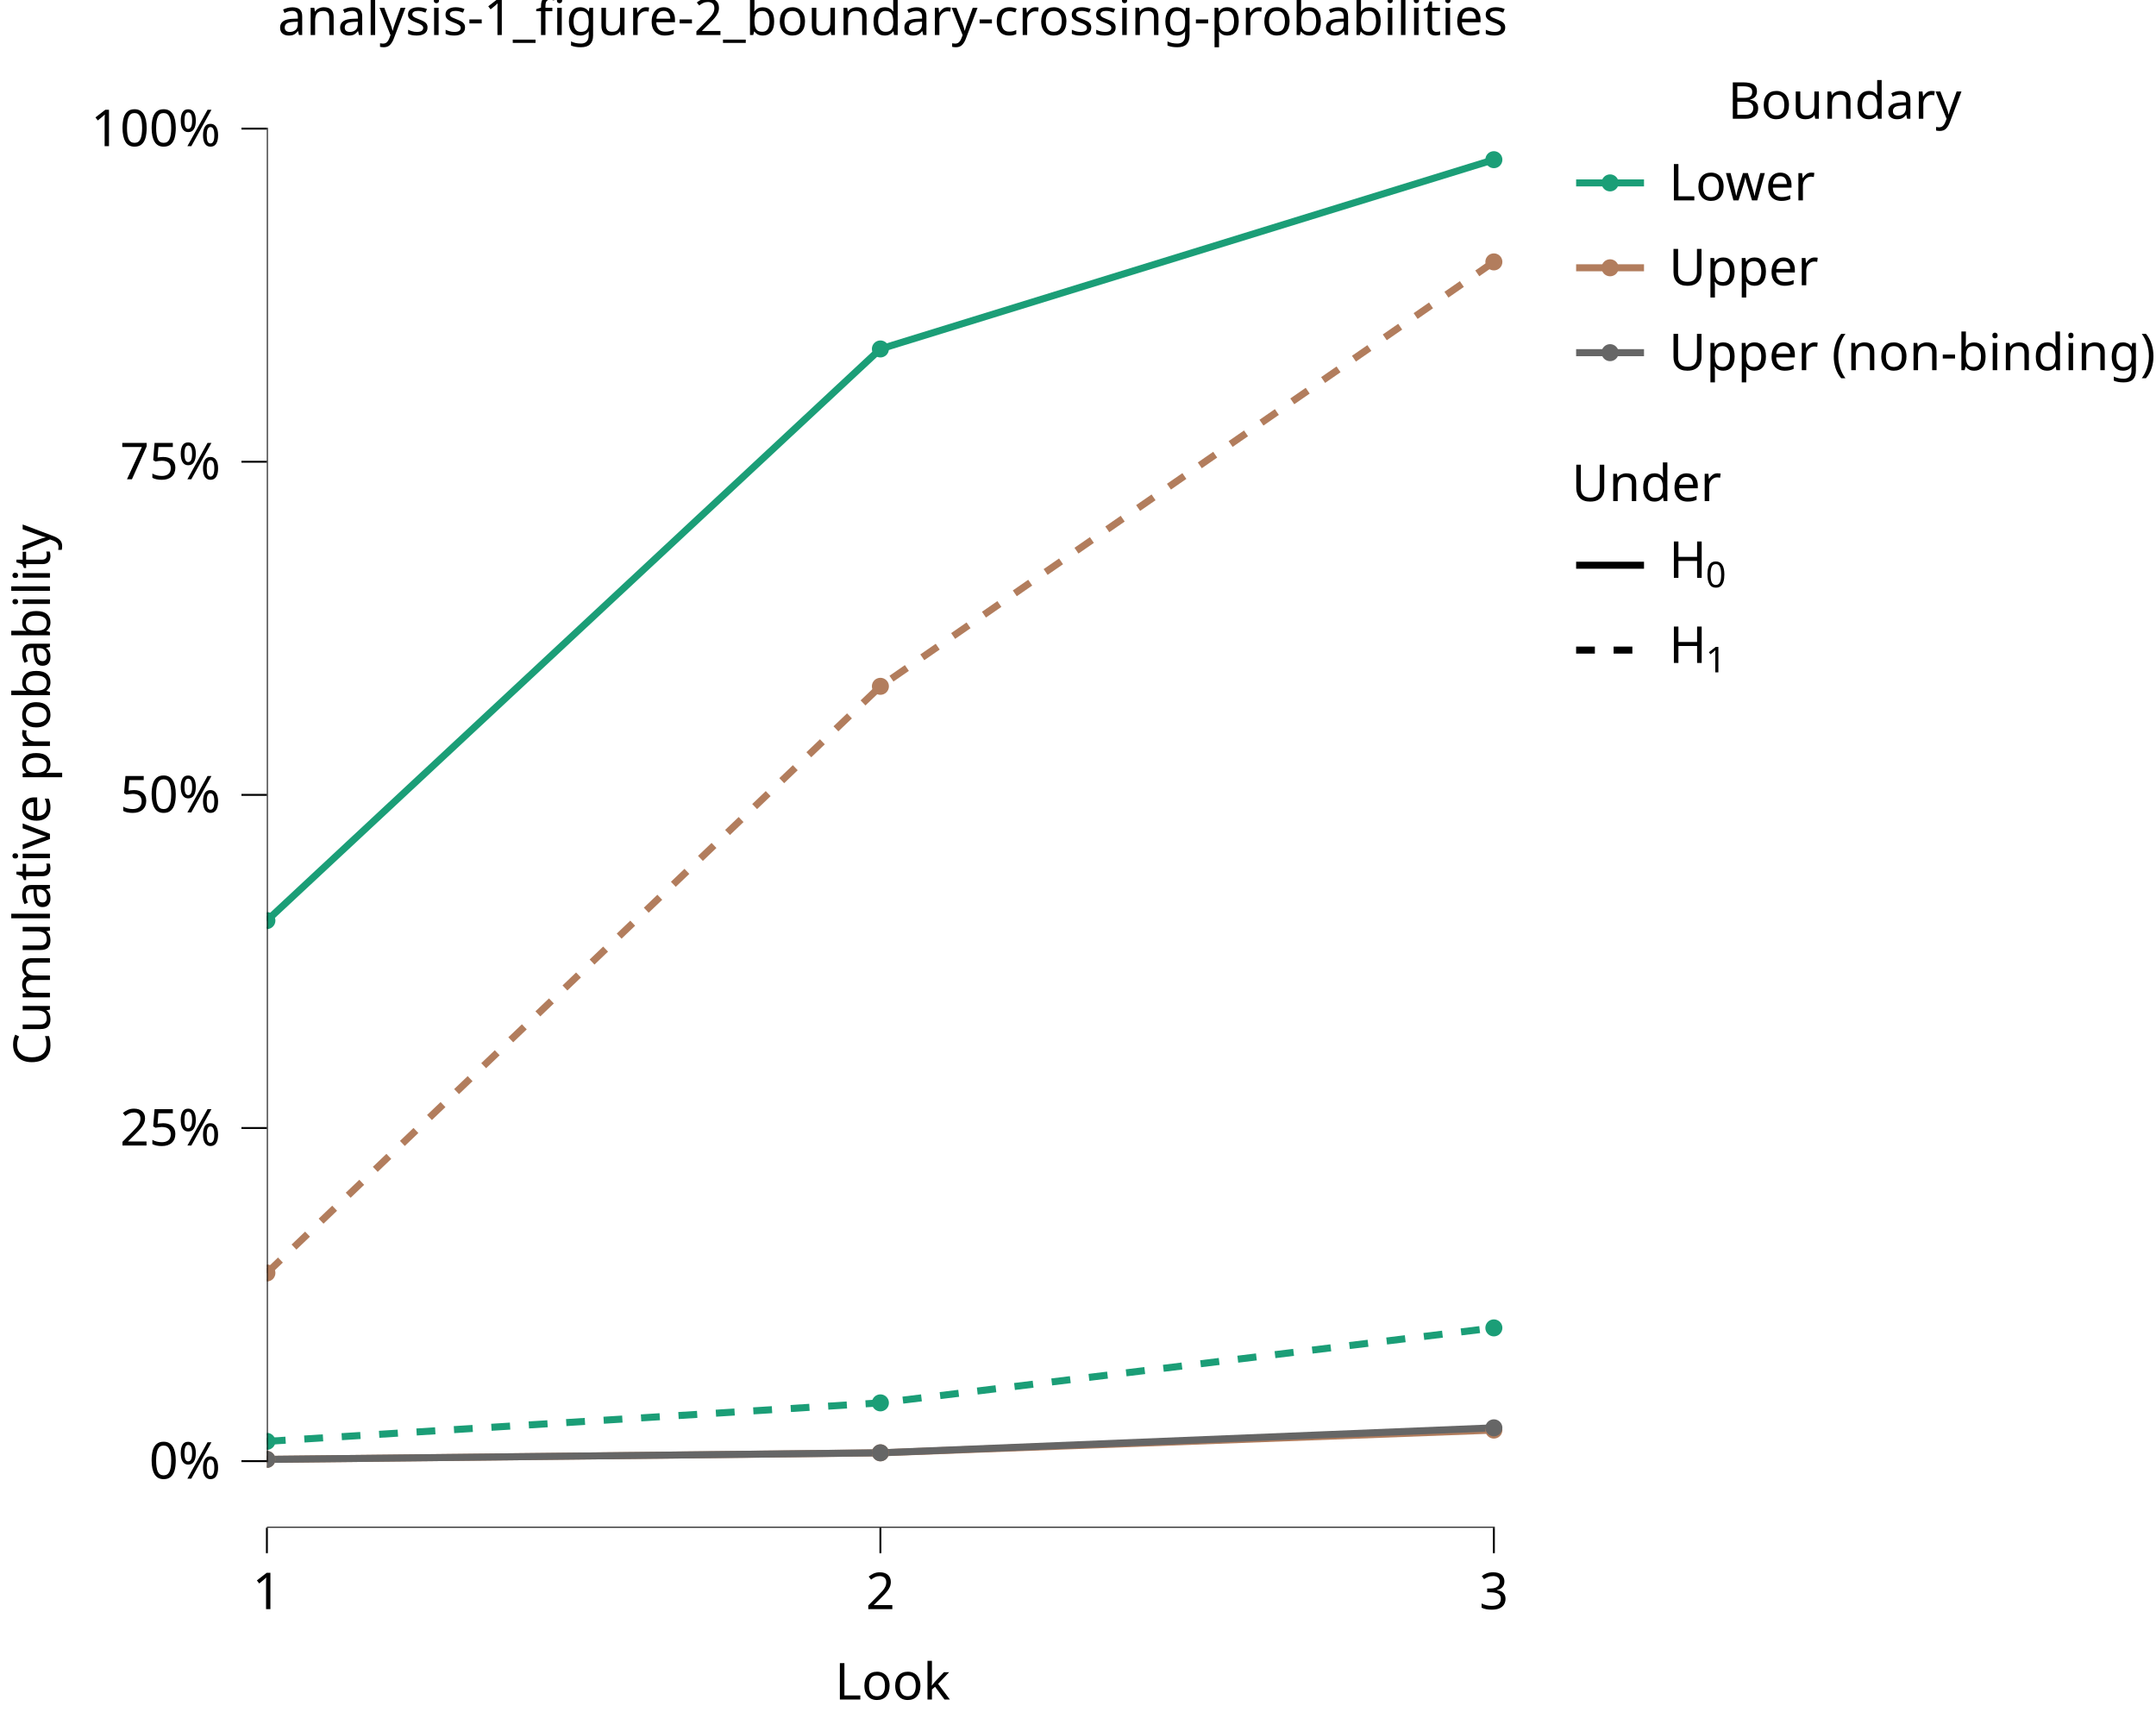
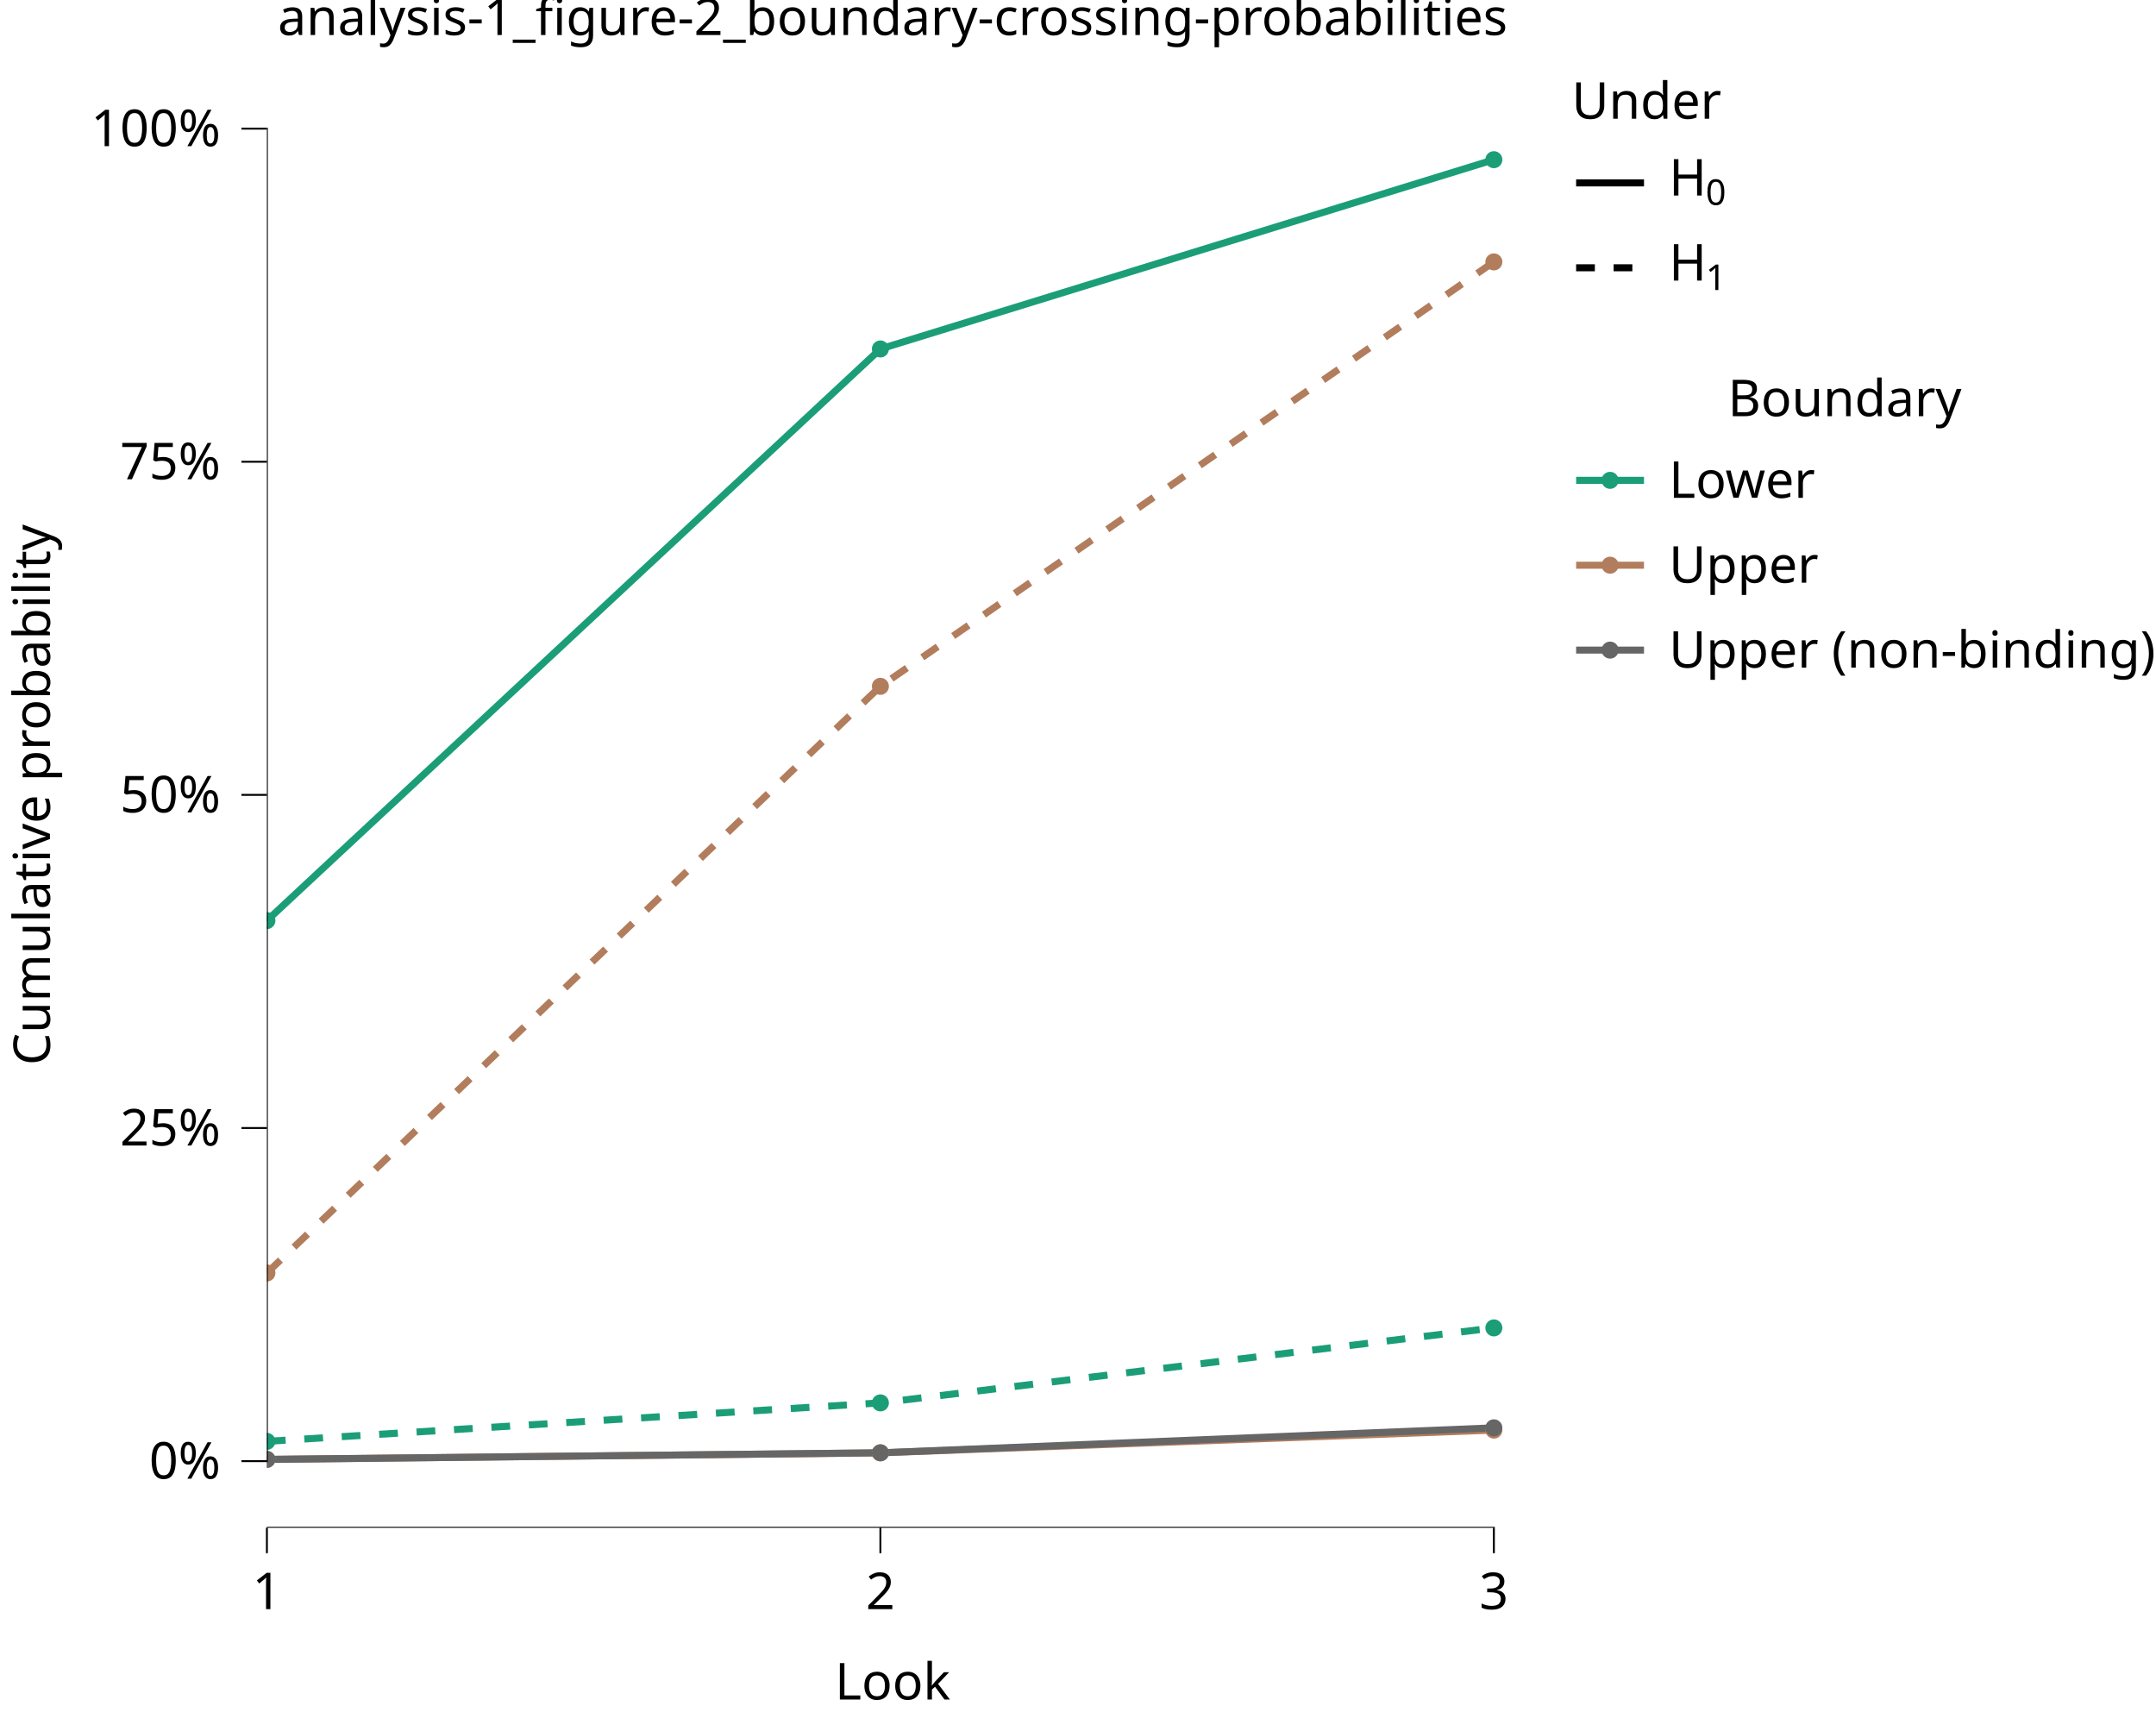
<svg xmlns="http://www.w3.org/2000/svg" class="svglite" data-engine-version="2.0" width="720.00pt" height="576.00pt" viewBox="0 0 720.00 576.00">
  <defs>
    <style type="text/css">
    .svglite line, .svglite polyline, .svglite polygon, .svglite path, .svglite rect, .svglite circle {
      fill: none;
      stroke: #000000;
      stroke-linecap: round;
      stroke-linejoin: round;
      stroke-miterlimit: 10.00;
    }
  </style>
  </defs>
  <rect width="100%" height="100%" style="stroke: none; fill: #FFFFFF;" />
  <defs>
    <clipPath id="cpMC4wMHw3MjAuMDB8MC4wMHw1NzYuMDA=">
      <rect x="0.00" y="0.00" width="720.00" height="576.00" />
    </clipPath>
  </defs>
  <g clip-path="url(#cpMC4wMHw3MjAuMDB8MC4wMHw1NzYuMDA=)">
    <rect x="0.00" y="0.00" width="720.00" height="576.00" style="stroke-width: 10.67; stroke: none;" />
  </g>
  <defs>
    <clipPath id="cpODkuMTN8NTA3LjA3fDIwLjcxfDUxMC4xNA==">
      <rect x="89.13" y="20.71" width="417.94" height="489.43" />
    </clipPath>
  </defs>
  <g clip-path="url(#cpODkuMTN8NTA3LjA3fDIwLjcxfDUxMC4xNA==)">
    <rect x="89.13" y="20.71" width="417.94" height="489.43" style="stroke-width: 10.67; stroke: none;" />
    <polyline points="89.13,307.40 294.01,116.52 498.88,53.32 " style="stroke-width: 2.35; stroke: #1B9E77; stroke-linecap: butt;" />
    <polyline points="89.13,481.29 294.01,468.44 498.88,443.40 " style="stroke-width: 2.35; stroke: #1B9E77; stroke-dasharray: 6.26,6.26; stroke-linecap: butt;" />
    <polyline points="89.13,487.31 294.01,485.12 498.88,477.52 " style="stroke-width: 2.35; stroke: #B27D5D; stroke-linecap: butt;" />
    <polyline points="89.13,425.07 294.01,229.17 498.88,87.45 " style="stroke-width: 2.35; stroke: #B27D5D; stroke-dasharray: 6.26,6.26; stroke-linecap: butt;" />
    <polyline points="89.13,487.31 294.01,485.11 498.88,476.77 " style="stroke-width: 2.35; stroke: #666666; stroke-linecap: butt;" />
    <circle cx="89.13" cy="307.40" r="2.49" style="stroke-width: 0.71; stroke: #1B9E77; fill: #1B9E77;" />
    <circle cx="294.01" cy="116.52" r="2.49" style="stroke-width: 0.71; stroke: #1B9E77; fill: #1B9E77;" />
    <circle cx="498.88" cy="53.32" r="2.49" style="stroke-width: 0.71; stroke: #1B9E77; fill: #1B9E77;" />
    <circle cx="89.13" cy="481.29" r="2.49" style="stroke-width: 0.71; stroke: #1B9E77; fill: #1B9E77;" />
    <circle cx="294.01" cy="468.44" r="2.49" style="stroke-width: 0.71; stroke: #1B9E77; fill: #1B9E77;" />
    <circle cx="498.88" cy="443.40" r="2.49" style="stroke-width: 0.71; stroke: #1B9E77; fill: #1B9E77;" />
    <circle cx="89.13" cy="487.31" r="2.49" style="stroke-width: 0.71; stroke: #B27D5D; fill: #B27D5D;" />
    <circle cx="294.01" cy="485.12" r="2.49" style="stroke-width: 0.71; stroke: #B27D5D; fill: #B27D5D;" />
    <circle cx="498.88" cy="477.52" r="2.49" style="stroke-width: 0.71; stroke: #B27D5D; fill: #B27D5D;" />
    <circle cx="89.13" cy="425.07" r="2.49" style="stroke-width: 0.71; stroke: #B27D5D; fill: #B27D5D;" />
    <circle cx="294.01" cy="229.17" r="2.49" style="stroke-width: 0.71; stroke: #B27D5D; fill: #B27D5D;" />
    <circle cx="498.88" cy="87.45" r="2.49" style="stroke-width: 0.71; stroke: #B27D5D; fill: #B27D5D;" />
    <circle cx="89.13" cy="487.31" r="2.49" style="stroke-width: 0.71; stroke: #666666; fill: #666666;" />
    <circle cx="294.01" cy="485.11" r="2.49" style="stroke-width: 0.71; stroke: #666666; fill: #666666;" />
    <circle cx="498.88" cy="476.77" r="2.49" style="stroke-width: 0.71; stroke: #666666; fill: #666666;" />
    <line x1="88.81" y1="510.14" x2="499.20" y2="510.14" style="stroke-width: 0.64; stroke-linecap: butt;" />
    <line x1="89.13" y1="488.21" x2="89.13" y2="42.64" style="stroke-width: 0.64; stroke-linecap: butt;" />
    <rect x="89.13" y="20.71" width="417.94" height="489.43" style="stroke-width: 0.00; stroke: none;" />
  </g>
  <g clip-path="url(#cpMC4wMHw3MjAuMDB8MC4wMHw1NzYuMDA=)">
    <polyline points="89.13,510.14 89.13,20.71 " style="stroke-width: 0.00; stroke: none; stroke-linecap: butt;" />
    <text x="73.66" y="493.74" text-anchor="end" style="font-size: 17.00px; font-family: sans;" textLength="24.57px" lengthAdjust="spacingAndGlyphs">0%</text>
    <text x="73.66" y="382.51" text-anchor="end" style="font-size: 17.00px; font-family: sans;" textLength="34.03px" lengthAdjust="spacingAndGlyphs">25%</text>
    <text x="73.66" y="271.27" text-anchor="end" style="font-size: 17.00px; font-family: sans;" textLength="34.03px" lengthAdjust="spacingAndGlyphs">50%</text>
    <text x="73.66" y="160.04" text-anchor="end" style="font-size: 17.00px; font-family: sans;" textLength="34.03px" lengthAdjust="spacingAndGlyphs">75%</text>
    <text x="73.66" y="48.80" text-anchor="end" style="font-size: 17.00px; font-family: sans;" textLength="43.48px" lengthAdjust="spacingAndGlyphs">100%</text>
    <polyline points="80.63,487.89 89.13,487.89 " style="stroke-width: 0.64; stroke-linecap: butt;" />
    <polyline points="80.63,376.66 89.13,376.66 " style="stroke-width: 0.64; stroke-linecap: butt;" />
    <polyline points="80.63,265.42 89.13,265.42 " style="stroke-width: 0.64; stroke-linecap: butt;" />
    <polyline points="80.63,154.19 89.13,154.19 " style="stroke-width: 0.64; stroke-linecap: butt;" />
    <polyline points="80.63,42.95 89.13,42.95 " style="stroke-width: 0.64; stroke-linecap: butt;" />
    <polyline points="89.13,510.14 507.07,510.14 " style="stroke-width: 0.00; stroke: none; stroke-linecap: butt;" />
    <polyline points="89.13,518.64 89.13,510.14 " style="stroke-width: 0.64; stroke-linecap: butt;" />
    <polyline points="294.01,518.64 294.01,510.14 " style="stroke-width: 0.64; stroke-linecap: butt;" />
    <polyline points="498.88,518.64 498.88,510.14 " style="stroke-width: 0.64; stroke-linecap: butt;" />
    <text x="89.13" y="537.32" text-anchor="middle" style="font-size: 17.00px; font-family: sans;" textLength="9.46px" lengthAdjust="spacingAndGlyphs">1</text>
    <text x="294.01" y="537.32" text-anchor="middle" style="font-size: 17.00px; font-family: sans;" textLength="9.46px" lengthAdjust="spacingAndGlyphs">2</text>
    <text x="498.88" y="537.32" text-anchor="middle" style="font-size: 17.00px; font-family: sans;" textLength="9.46px" lengthAdjust="spacingAndGlyphs">3</text>
    <text x="298.10" y="567.49" text-anchor="middle" style="font-size: 17.00px; font-family: sans;" textLength="36.87px" lengthAdjust="spacingAndGlyphs">Look</text>
    <text transform="translate(16.68,265.42) rotate(-90)" text-anchor="middle" style="font-size: 17.00px; font-family: sans;" textLength="167.26px" lengthAdjust="spacingAndGlyphs">Cumulative probability</text>
    <rect x="518.03" y="20.71" width="201.97" height="216.03" style="stroke-width: 0.75; stroke: none;" />
-     <rect x="518.03" y="20.71" width="201.97" height="116.71" style="stroke-width: 10.67; stroke: none;" />
-     <text x="616.03" y="39.65" text-anchor="middle" style="font-size: 17.00px; font-family: sans;" textLength="72.79px" lengthAdjust="spacingAndGlyphs">Boundary</text>
+     <rect x="518.03" y="20.71" width="69.66" height="88.36" style="stroke-width: 10.67; stroke: none;" />
+     <text x="549.87" y="39.65" text-anchor="middle" style="font-size: 17.00px; font-family: sans;" textLength="46.31px" lengthAdjust="spacingAndGlyphs">Under</text>
    <rect x="523.51" y="46.90" width="28.35" height="28.35" style="stroke-width: 10.67; stroke: none;" />
-     <line x1="526.35" y1="61.07" x2="549.02" y2="61.07" style="stroke-width: 2.35; stroke: #1B9E77; stroke-linecap: butt;" />
-     <circle cx="537.69" cy="61.07" r="2.49" style="stroke-width: 0.71; stroke: #1B9E77; fill: #1B9E77;" />
+     <line x1="526.35" y1="61.07" x2="549.02" y2="61.07" style="stroke-width: 2.35; stroke-linecap: butt;" />
    <rect x="523.51" y="75.24" width="28.35" height="28.35" style="stroke-width: 10.67; stroke: none;" />
-     <line x1="526.35" y1="89.42" x2="549.02" y2="89.42" style="stroke-width: 2.35; stroke: #B27D5D; stroke-linecap: butt;" />
-     <circle cx="537.69" cy="89.42" r="2.49" style="stroke-width: 0.71; stroke: #B27D5D; fill: #B27D5D;" />
-     <rect x="523.51" y="103.59" width="28.35" height="28.35" style="stroke-width: 10.67; stroke: none;" />
-     <line x1="526.35" y1="117.76" x2="549.02" y2="117.76" style="stroke-width: 2.35; stroke: #666666; stroke-linecap: butt;" />
-     <circle cx="537.69" cy="117.76" r="2.49" style="stroke-width: 0.71; stroke: #666666; fill: #666666;" />
-     <text x="557.34" y="66.92" style="font-size: 17.00px; font-family: sans;" textLength="46.31px" lengthAdjust="spacingAndGlyphs">Lower</text>
-     <text x="557.34" y="95.26" style="font-size: 17.00px; font-family: sans;" textLength="46.31px" lengthAdjust="spacingAndGlyphs">Upper</text>
-     <text x="557.34" y="123.61" style="font-size: 17.00px; font-family: sans;" textLength="151.20px" lengthAdjust="spacingAndGlyphs">Upper (non-binding)</text>
-     <rect x="518.03" y="148.37" width="69.66" height="88.36" style="stroke-width: 10.67; stroke: none;" />
-     <text x="549.87" y="167.32" text-anchor="middle" style="font-size: 17.00px; font-family: sans;" textLength="46.31px" lengthAdjust="spacingAndGlyphs">Under</text>
+     <line x1="526.35" y1="89.42" x2="549.02" y2="89.42" style="stroke-width: 2.35; stroke-dasharray: 6.26,6.26; stroke-linecap: butt;" />
+     <text x="557.34" y="65.29" style="font-size: 17.00px; font-family: sans;" textLength="12.28px" lengthAdjust="spacingAndGlyphs">H</text>
+     <text x="569.62" y="68.43" style="font-size: 11.90px; font-family: sans;" textLength="6.62px" lengthAdjust="spacingAndGlyphs">0</text>
+     <text x="557.34" y="93.69" style="font-size: 17.00px; font-family: sans;" textLength="12.28px" lengthAdjust="spacingAndGlyphs">H</text>
+     <text x="569.62" y="96.84" style="font-size: 11.90px; font-family: sans;" textLength="6.62px" lengthAdjust="spacingAndGlyphs">1</text>
+     <rect x="518.03" y="120.03" width="201.97" height="116.71" style="stroke-width: 10.67; stroke: none;" />
+     <text x="616.03" y="138.97" text-anchor="middle" style="font-size: 17.00px; font-family: sans;" textLength="72.79px" lengthAdjust="spacingAndGlyphs">Boundary</text>
+     <rect x="523.51" y="146.21" width="28.35" height="28.35" style="stroke-width: 10.67; stroke: none;" />
+     <line x1="526.35" y1="160.39" x2="549.02" y2="160.39" style="stroke-width: 2.35; stroke: #1B9E77; stroke-linecap: butt;" />
+     <circle cx="537.69" cy="160.39" r="2.49" style="stroke-width: 0.71; stroke: #1B9E77; fill: #1B9E77;" />
    <rect x="523.51" y="174.56" width="28.35" height="28.35" style="stroke-width: 10.67; stroke: none;" />
-     <line x1="526.35" y1="188.73" x2="549.02" y2="188.73" style="stroke-width: 2.35; stroke-linecap: butt;" />
+     <line x1="526.35" y1="188.73" x2="549.02" y2="188.73" style="stroke-width: 2.35; stroke: #B27D5D; stroke-linecap: butt;" />
+     <circle cx="537.69" cy="188.73" r="2.49" style="stroke-width: 0.71; stroke: #B27D5D; fill: #B27D5D;" />
    <rect x="523.51" y="202.91" width="28.35" height="28.35" style="stroke-width: 10.67; stroke: none;" />
-     <line x1="526.35" y1="217.08" x2="549.02" y2="217.08" style="stroke-width: 2.35; stroke-dasharray: 6.26,6.26; stroke-linecap: butt;" />
-     <text x="557.34" y="192.95" style="font-size: 17.00px; font-family: sans;" textLength="12.28px" lengthAdjust="spacingAndGlyphs">H</text>
-     <text x="569.62" y="196.10" style="font-size: 11.90px; font-family: sans;" textLength="6.62px" lengthAdjust="spacingAndGlyphs">0</text>
-     <text x="557.34" y="221.36" style="font-size: 17.00px; font-family: sans;" textLength="12.28px" lengthAdjust="spacingAndGlyphs">H</text>
-     <text x="569.62" y="224.50" style="font-size: 11.90px; font-family: sans;" textLength="6.62px" lengthAdjust="spacingAndGlyphs">1</text>
+     <line x1="526.35" y1="217.08" x2="549.02" y2="217.08" style="stroke-width: 2.35; stroke: #666666; stroke-linecap: butt;" />
+     <circle cx="537.69" cy="217.08" r="2.49" style="stroke-width: 0.71; stroke: #666666; fill: #666666;" />
+     <text x="557.34" y="166.24" style="font-size: 17.00px; font-family: sans;" textLength="46.31px" lengthAdjust="spacingAndGlyphs">Lower</text>
+     <text x="557.34" y="194.58" style="font-size: 17.00px; font-family: sans;" textLength="46.31px" lengthAdjust="spacingAndGlyphs">Upper</text>
+     <text x="557.34" y="222.93" style="font-size: 17.00px; font-family: sans;" textLength="151.20px" lengthAdjust="spacingAndGlyphs">Upper (non-binding)</text>
    <text x="298.10" y="11.70" text-anchor="middle" style="font-size: 17.00px; font-family: sans;" textLength="389.36px" lengthAdjust="spacingAndGlyphs">analysis-1_figure-2_boundary-crossing-probabilities</text>
  </g>
</svg>
